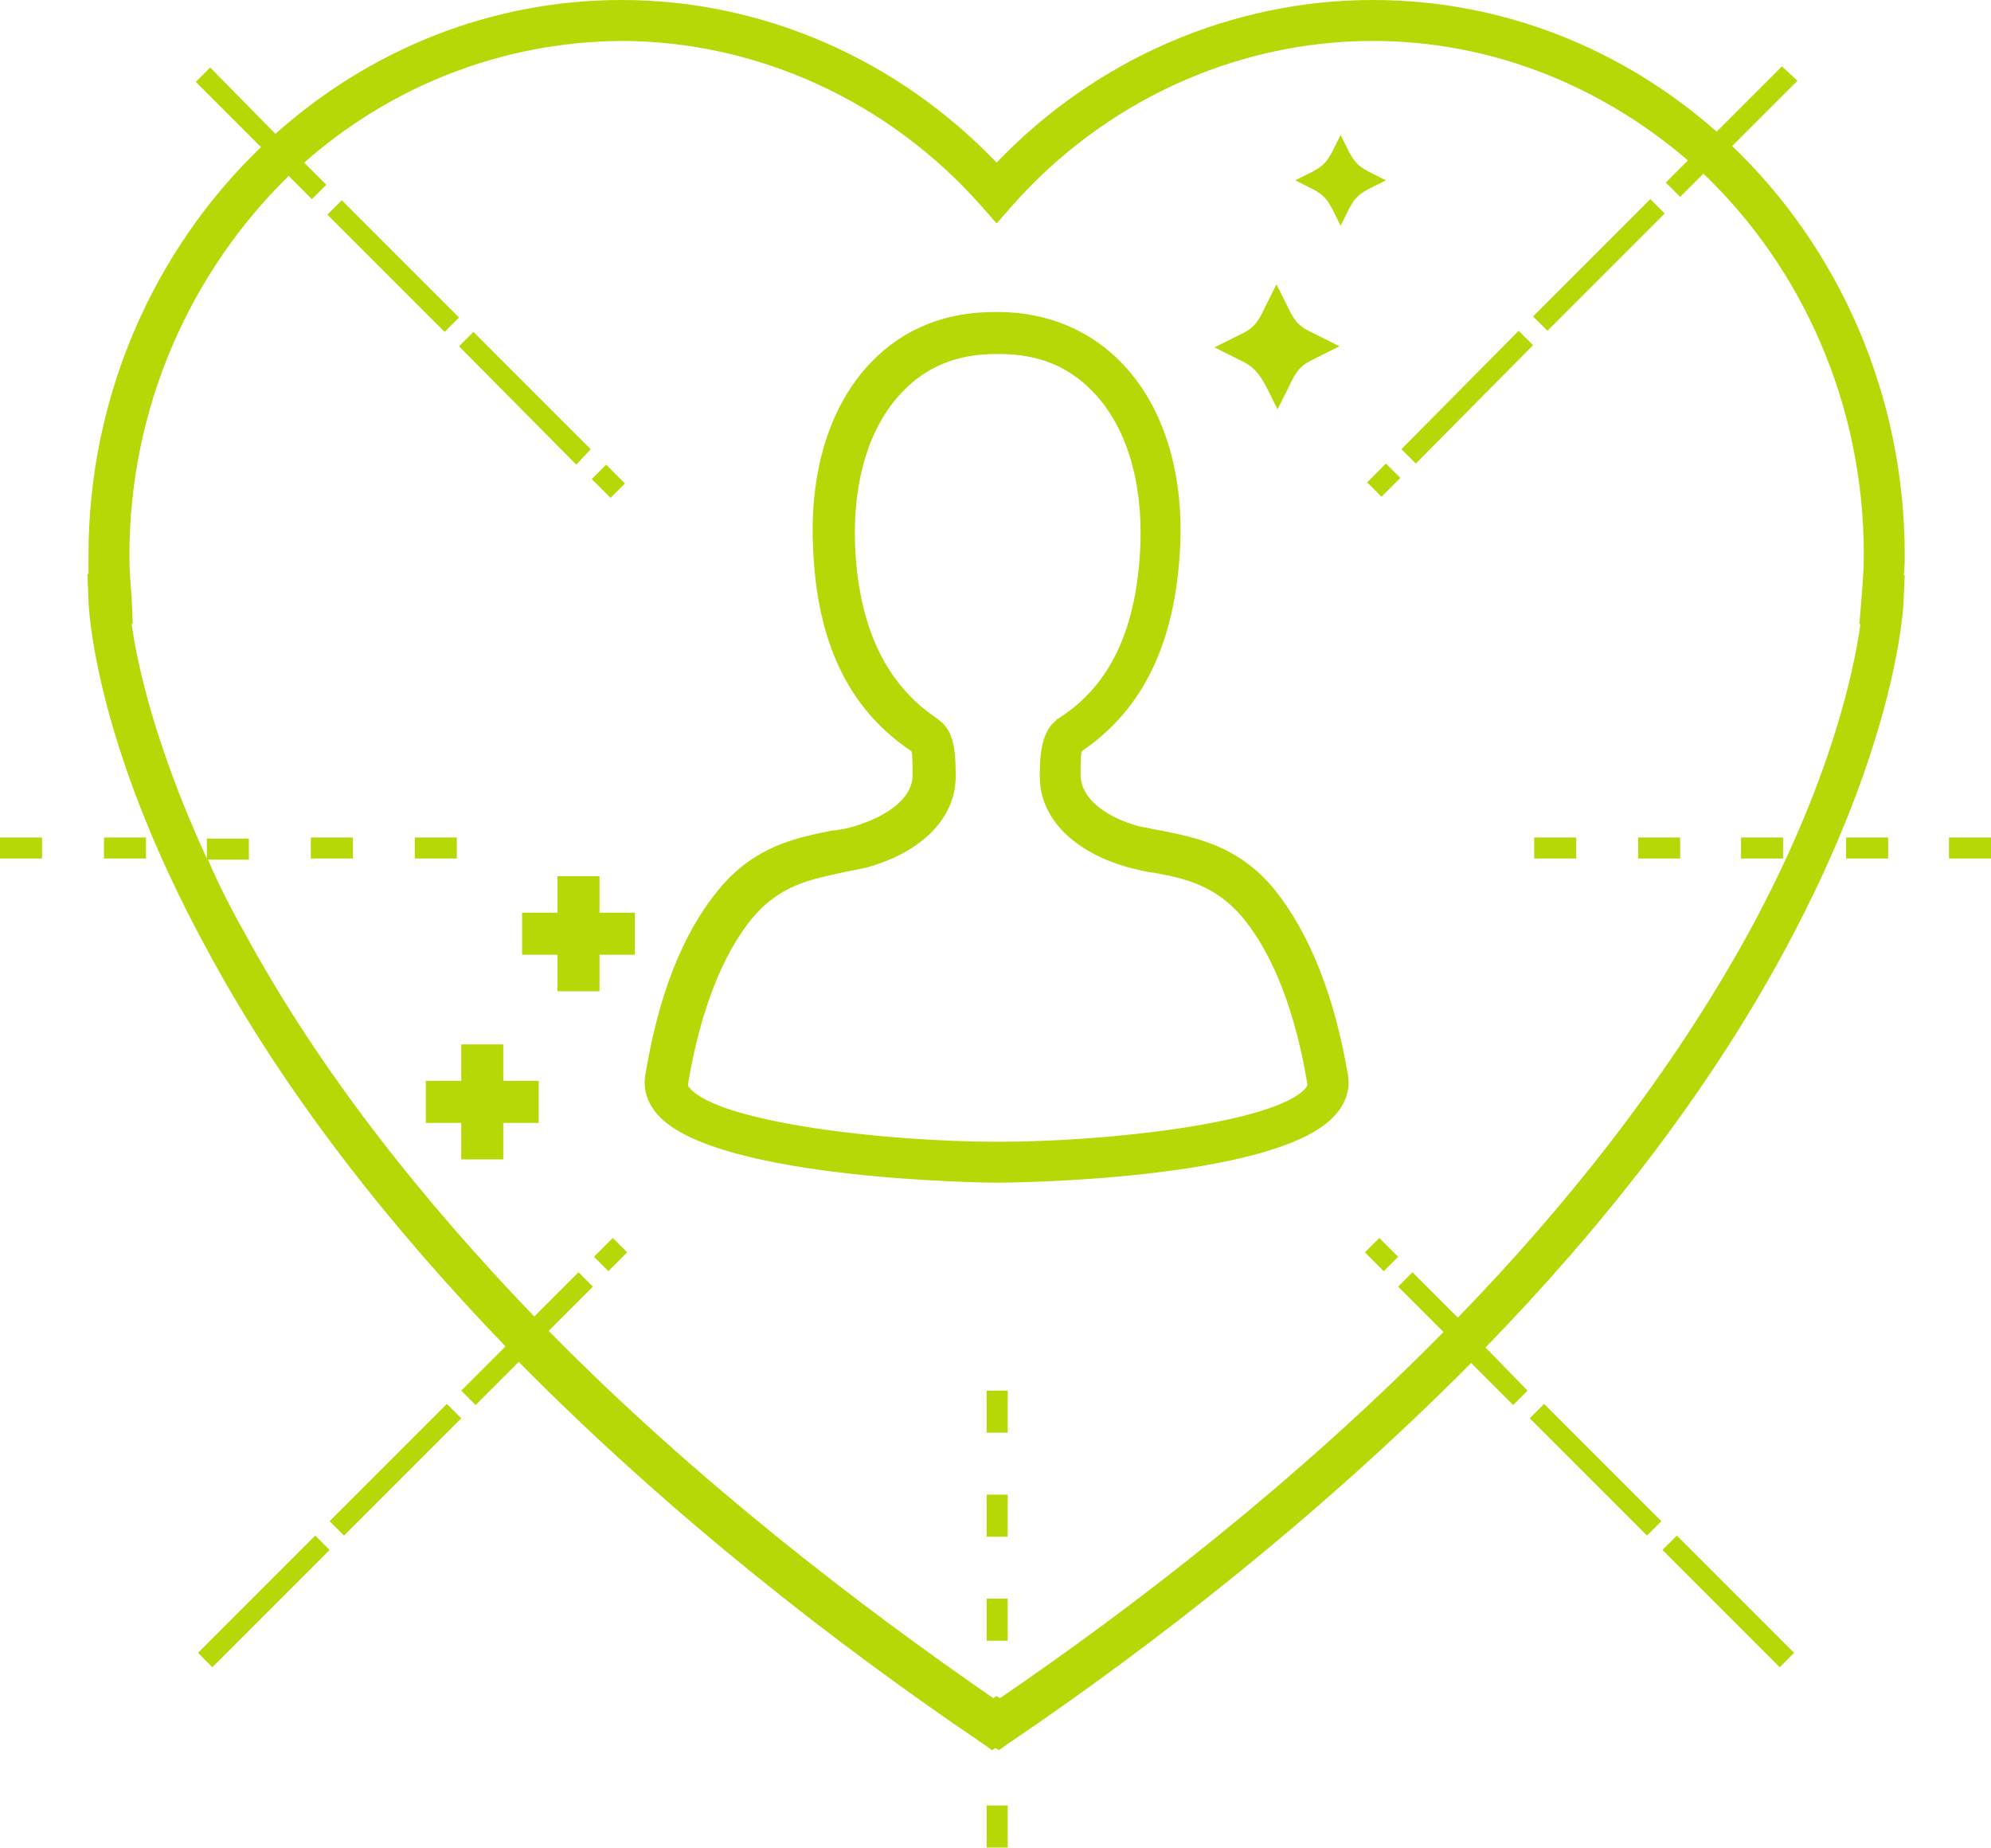
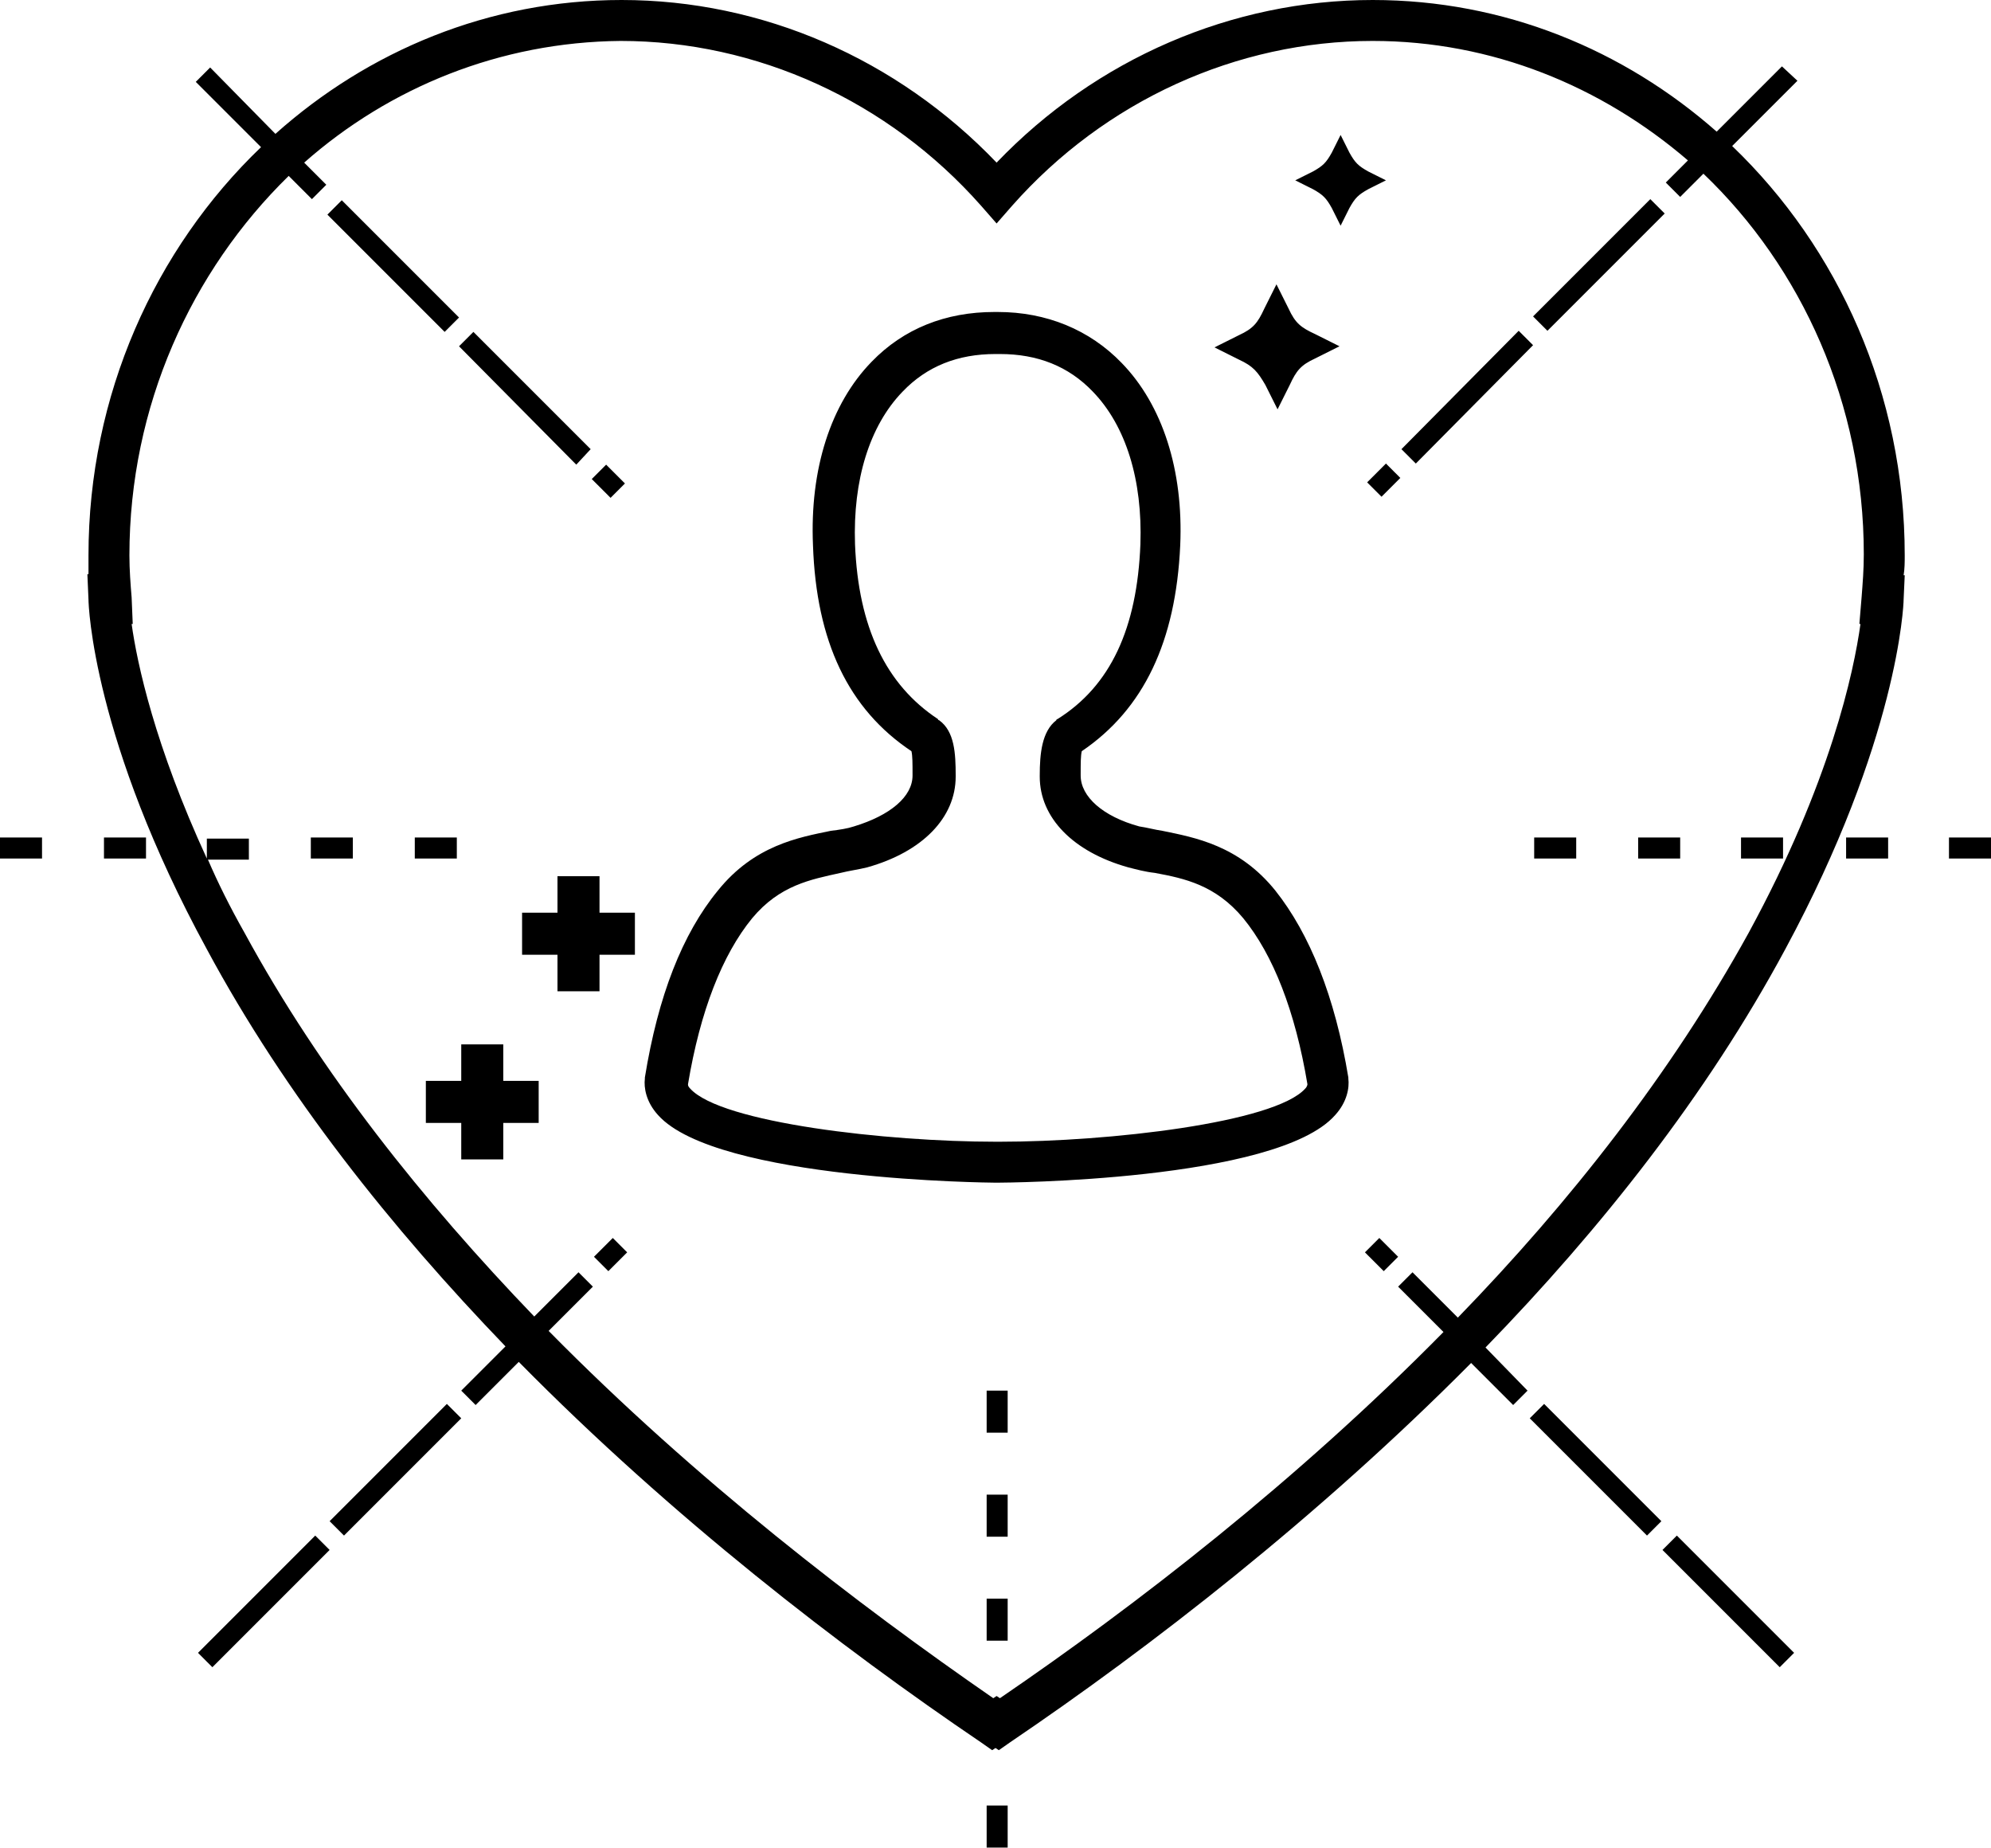
<svg xmlns="http://www.w3.org/2000/svg" width="180" height="167">
-   <path fill="#B6D806" d="M172.2 50.2c0-14.6-6-27.8-15.6-37l5.9-5.9-1.4-1.3-5.9 5.9C146.8 4.5 136 0 124.1 0c-12.7 0-25 5.3-34 14.7C81.1 5.3 68.9 0 56.2 0c-12 0-22.9 4.6-31.3 12.1l-5.9-6-1.3 1.3 5.9 5.9C14 22.5 8 35.7 8 50.2v1.7h-.1l.1 2.3c0 .5.4 12.7 10.7 31.6 7.1 13.2 16.7 25.2 27 35.9l-4 4L43 127l3.9-3.9c13.9 14.1 29.1 25.8 41.8 34.4l1 .7.3-.2.3.2 1-.7c12.7-8.6 27.8-20.3 41.7-34.3l3.8 3.8 1.3-1.3-3.8-3.9c10.4-10.7 20-22.8 27.1-36 10.2-18.9 10.7-31.1 10.7-31.6l.1-2.2h-.1c.1-.6.1-1.2.1-1.8zm-3.9 3.8l-.2 2.4h.1c-.6 4.3-2.7 14.3-10.1 27.9-7 12.7-16.2 24.4-26.3 34.8l-4.1-4.1-1.3 1.3 4.1 4.1c-13.3 13.5-27.8 24.7-40.1 33.1l-.3-.2-.3.2c-12.3-8.5-26.9-19.7-40.2-33.2l4-4-1.3-1.3-4 4c-10-10.4-19.3-22-26.2-34.7-1.3-2.3-2.4-4.5-3.3-6.6h3.7v-1.9h-3.8v1.8C14 67.4 12.4 60 11.9 56.4h.1l-.1-2.4c-.1-1.2-.2-2.5-.2-3.8 0-13.5 5.6-25.7 14.4-34.3l2.1 2.1 1.3-1.3-2-2c7.7-6.8 17.7-10.9 28.6-11 12.3 0 24.2 5.4 32.6 14.9l1.4 1.6 1.4-1.6c8.4-9.5 20.3-14.9 32.6-14.9 10.8 0 20.7 4.1 28.5 10.8l-2 2 1.3 1.3 2.1-2.1c8.9 8.5 14.5 20.8 14.5 34.4 0 1.4-.1 2.6-.2 3.9zM40.2 30L29.6 19.4l1.3-1.3 10.6 10.6-1.3 1.3zm1.3 1.3l1.3-1.3 10.6 10.6-1.3 1.4-10.6-10.7zm12 12l1.3-1.3 1.7 1.7-1.3 1.3-1.7-1.7zm83.8-13.4l1.3 1.3L128 41.9l-1.3-1.3 10.6-10.7zm-12 12l1.3 1.3-1.7 1.7-1.3-1.3 1.7-1.7zm14.6-12l-1.3-1.3L149.2 18l1.3 1.3-10.6 10.6zm-84.5 82l1.3 1.3-1.7 1.7-1.3-1.3 1.7-1.7zm-15 15l1.3 1.3-10.6 10.6-1.3-1.3 10.6-10.6zm-11.9 11.9l1.3 1.3-10.6 10.6-1.3-1.3 10.6-10.6zm96.2-26.9l1.7 1.7-1.3 1.3-1.7-1.7 1.3-1.3zm26.9 26.9l10.6 10.6-1.3 1.3-10.6-10.6 1.3-1.3zm-1.4-1.3l-1.3 1.3-10.6-10.6 1.3-1.3 10.6 10.6zm-28.3-40.1c-1.2-7.3-3.5-13-6.6-16.9-3.3-4.1-7.3-4.8-10.2-5.4-.7-.1-1.4-.3-2.1-.4-3.3-.9-5.3-2.7-5.3-4.6V70c0-1 0-1.7.1-2.1 5.6-3.8 8.5-9.9 8.9-18.6.3-6.8-1.6-12.7-5.3-16.5-2.9-3-6.8-4.6-11.2-4.6h-.3c-4.4 0-8.2 1.5-11.1 4.5-3.7 3.8-5.6 9.7-5.3 16.6.3 8.7 3.2 14.8 8.9 18.6.1.4.1 1.1.1 2.1v.1c0 1.9-2 3.6-5.3 4.6-.6.2-1.3.3-2.1.4-2.9.6-6.9 1.3-10.2 5.4-3.2 3.9-5.4 9.5-6.6 16.9v.1c-.1.8.1 2.1 1.2 3.3 5.3 5.9 30.2 6.1 30.4 6.1h.4c.2 0 25.1-.1 30.4-6.1 1.1-1.2 1.3-2.5 1.2-3.3v-.1zm-3.9 1c-2.8 3.1-17.8 4.8-27.6 4.8H90c-9.8 0-24.8-1.7-27.6-4.8-.2-.2-.2-.3-.2-.4 1.1-6.6 3.1-11.7 5.8-15 2.5-3 5.3-3.5 8-4.1.8-.2 1.6-.3 2.4-.5 5-1.4 8-4.5 8-8.2v-.1c0-2-.1-4-1.5-5 0 0-.1 0-.1-.1-4.7-3.1-7.2-8.3-7.5-15.8-.2-5.8 1.3-10.7 4.3-13.8 2.2-2.3 5-3.4 8.4-3.4h.4c3.4 0 6.2 1.1 8.4 3.4 3 3.1 4.5 8 4.3 13.8-.3 7.6-2.7 12.8-7.5 15.8 0 0-.1 0-.1.1-1.3 1-1.5 3-1.5 5v.1c0 3.7 3 6.8 8 8.2.8.2 1.5.4 2.4.5 2.7.5 5.5 1.1 8 4.1 2.7 3.3 4.7 8.4 5.8 15 0 0 0 .2-.2.4zm-72.5-.7h3.2v3.8h-3.2v3.3h-3.8v-3.3h-3.2v-3.8h3.2v-3.3h3.8v3.3zm8.7-15.2h3.2v3.8h-3.2v3.3h-3.8v-3.3h-3.2v-3.8h3.2v-3.3h3.8v3.3zm69.5-65.4c-.9.5-1.2.8-1.7 1.7l-.8 1.6-.8-1.6c-.5-.9-.8-1.2-1.7-1.7l-1.6-.8 1.6-.8c.9-.5 1.2-.8 1.7-1.7l.8-1.6.8 1.6c.5.9.8 1.2 1.7 1.7l1.6.8-1.6.8zM112 32.5l-2.2-1.1 2.2-1.1c1.3-.6 1.7-1.1 2.3-2.4l1.1-2.2 1.1 2.2c.6 1.3 1.1 1.7 2.4 2.3l2.2 1.1-2.2 1.1c-1.3.6-1.7 1.1-2.3 2.4l-1.1 2.2-1.1-2.2c-.7-1.2-1.1-1.7-2.4-2.3zM9.4 75.7h3.8v1.9H9.4v-1.9zm18.7 0h3.8v1.9h-3.8v-1.9zm13.2 1.9h-3.8v-1.9h3.8v1.9zM0 75.7h3.8v1.9H0v-1.9zm89.2 87.5h1.9v3.8h-1.9v-3.8zm0-37.5h1.9v3.8h-1.9v-3.8zm0 18.8h1.9v3.8h-1.9v-3.8zm0-9.4h1.9v3.8h-1.9v-3.8zm58.9-59.4h3.8v1.9h-3.8v-1.9zm13.1 1.9h-3.8v-1.9h3.8v1.9zm-22.5-1.9h3.8v1.9h-3.8v-1.9zm28.2 0h3.8v1.9h-3.8v-1.9zm13.1 0v1.9h-3.8v-1.9h3.8z" />
+   <path fill="#000000" d="M172.2 50.2c0-14.6-6-27.8-15.6-37l5.9-5.9-1.4-1.3-5.9 5.9C146.8 4.5 136 0 124.1 0c-12.7 0-25 5.3-34 14.7C81.1 5.3 68.9 0 56.2 0c-12 0-22.9 4.6-31.3 12.1l-5.9-6-1.3 1.3 5.9 5.9C14 22.5 8 35.7 8 50.2v1.7h-.1l.1 2.3c0 .5.4 12.7 10.7 31.6 7.1 13.2 16.7 25.2 27 35.9l-4 4L43 127l3.9-3.9c13.9 14.1 29.1 25.8 41.8 34.4l1 .7.3-.2.3.2 1-.7c12.7-8.6 27.8-20.3 41.7-34.3l3.8 3.8 1.3-1.3-3.8-3.9c10.4-10.7 20-22.8 27.1-36 10.2-18.9 10.7-31.1 10.7-31.6l.1-2.2h-.1c.1-.6.1-1.2.1-1.8zm-3.9 3.8l-.2 2.4h.1c-.6 4.3-2.7 14.3-10.1 27.9-7 12.7-16.2 24.4-26.3 34.8l-4.1-4.1-1.3 1.3 4.1 4.1c-13.3 13.5-27.8 24.7-40.1 33.1l-.3-.2-.3.2c-12.3-8.5-26.9-19.7-40.2-33.2l4-4-1.3-1.3-4 4c-10-10.4-19.3-22-26.2-34.7-1.3-2.3-2.4-4.5-3.3-6.6h3.7v-1.9h-3.8v1.8C14 67.4 12.4 60 11.9 56.4h.1l-.1-2.4c-.1-1.2-.2-2.5-.2-3.8 0-13.5 5.6-25.7 14.4-34.3l2.1 2.1 1.3-1.3-2-2c7.7-6.8 17.7-10.9 28.6-11 12.3 0 24.2 5.4 32.6 14.9l1.4 1.6 1.4-1.6c8.4-9.5 20.3-14.9 32.6-14.9 10.8 0 20.7 4.1 28.5 10.8l-2 2 1.3 1.3 2.1-2.1c8.9 8.5 14.5 20.8 14.5 34.4 0 1.4-.1 2.6-.2 3.9zM40.2 30L29.6 19.4l1.3-1.3 10.6 10.6-1.3 1.3zm1.3 1.3l1.3-1.3 10.6 10.6-1.3 1.4-10.6-10.7zm12 12l1.3-1.3 1.7 1.7-1.3 1.3-1.7-1.7zm83.8-13.4l1.3 1.3L128 41.9l-1.3-1.3 10.6-10.7zm-12 12l1.3 1.3-1.7 1.7-1.3-1.3 1.7-1.7zm14.6-12l-1.3-1.3L149.2 18l1.3 1.3-10.6 10.6zm-84.5 82l1.3 1.3-1.7 1.7-1.3-1.3 1.7-1.7zm-15 15l1.3 1.3-10.6 10.6-1.3-1.3 10.6-10.6zm-11.9 11.9l1.3 1.3-10.6 10.6-1.3-1.3 10.6-10.6zm96.2-26.9l1.7 1.7-1.3 1.3-1.7-1.7 1.3-1.3zm26.9 26.9l10.6 10.6-1.3 1.3-10.6-10.6 1.3-1.3zm-1.4-1.3l-1.3 1.3-10.6-10.6 1.3-1.3 10.6 10.6zm-28.3-40.1c-1.2-7.3-3.5-13-6.6-16.9-3.3-4.1-7.3-4.8-10.2-5.4-.7-.1-1.4-.3-2.1-.4-3.3-.9-5.3-2.7-5.3-4.6V70c0-1 0-1.7.1-2.1 5.6-3.8 8.5-9.9 8.9-18.6.3-6.8-1.6-12.7-5.3-16.5-2.9-3-6.8-4.6-11.2-4.6h-.3c-4.4 0-8.2 1.5-11.1 4.5-3.7 3.8-5.6 9.7-5.3 16.6.3 8.7 3.2 14.8 8.9 18.6.1.4.1 1.1.1 2.1v.1c0 1.9-2 3.6-5.3 4.6-.6.2-1.3.3-2.1.4-2.9.6-6.9 1.3-10.2 5.4-3.2 3.9-5.4 9.5-6.6 16.9v.1c-.1.8.1 2.1 1.2 3.3 5.3 5.9 30.2 6.1 30.4 6.1h.4c.2 0 25.1-.1 30.4-6.1 1.1-1.2 1.3-2.5 1.2-3.3v-.1zm-3.9 1c-2.8 3.1-17.8 4.8-27.6 4.8H90c-9.8 0-24.8-1.7-27.6-4.8-.2-.2-.2-.3-.2-.4 1.1-6.6 3.1-11.7 5.8-15 2.5-3 5.3-3.5 8-4.1.8-.2 1.6-.3 2.4-.5 5-1.4 8-4.5 8-8.2v-.1c0-2-.1-4-1.5-5 0 0-.1 0-.1-.1-4.7-3.1-7.2-8.3-7.5-15.8-.2-5.8 1.3-10.7 4.3-13.8 2.2-2.3 5-3.4 8.4-3.4h.4c3.4 0 6.2 1.1 8.4 3.4 3 3.1 4.5 8 4.3 13.8-.3 7.6-2.7 12.8-7.5 15.8 0 0-.1 0-.1.1-1.3 1-1.5 3-1.5 5v.1c0 3.7 3 6.8 8 8.2.8.2 1.5.4 2.4.5 2.7.5 5.5 1.1 8 4.1 2.7 3.3 4.7 8.4 5.8 15 0 0 0 .2-.2.4zm-72.5-.7h3.2v3.8h-3.2v3.3h-3.8v-3.3h-3.2v-3.8h3.2v-3.3h3.8v3.3zm8.7-15.2h3.2v3.8h-3.2v3.3h-3.8v-3.3h-3.2v-3.8h3.2v-3.3h3.8v3.3zm69.5-65.4c-.9.5-1.2.8-1.7 1.7l-.8 1.6-.8-1.6c-.5-.9-.8-1.2-1.7-1.7l-1.6-.8 1.6-.8c.9-.5 1.2-.8 1.7-1.7l.8-1.6.8 1.6c.5.9.8 1.2 1.7 1.7l1.6.8-1.6.8zM112 32.5l-2.2-1.1 2.2-1.1c1.3-.6 1.7-1.1 2.3-2.4l1.1-2.2 1.1 2.2c.6 1.3 1.1 1.7 2.4 2.3l2.2 1.1-2.2 1.1c-1.3.6-1.7 1.1-2.3 2.4l-1.1 2.2-1.1-2.2c-.7-1.2-1.1-1.7-2.4-2.3zM9.4 75.7h3.8v1.9H9.4v-1.9zm18.7 0h3.8v1.9h-3.8v-1.9zm13.2 1.9h-3.8v-1.9h3.8v1.9zM0 75.7h3.8v1.9H0v-1.9zm89.2 87.5h1.9v3.8h-1.9v-3.8zm0-37.5h1.9v3.8h-1.9v-3.8zm0 18.8h1.9v3.8h-1.9v-3.8zm0-9.4h1.9v3.8h-1.9v-3.8zm58.9-59.4h3.8v1.9h-3.8v-1.9zm13.1 1.9h-3.8v-1.9h3.8v1.9zm-22.5-1.9h3.8v1.9h-3.8v-1.9zm28.2 0h3.8v1.9h-3.8v-1.9zm13.1 0v1.9h-3.8v-1.9h3.8z" />
</svg>
